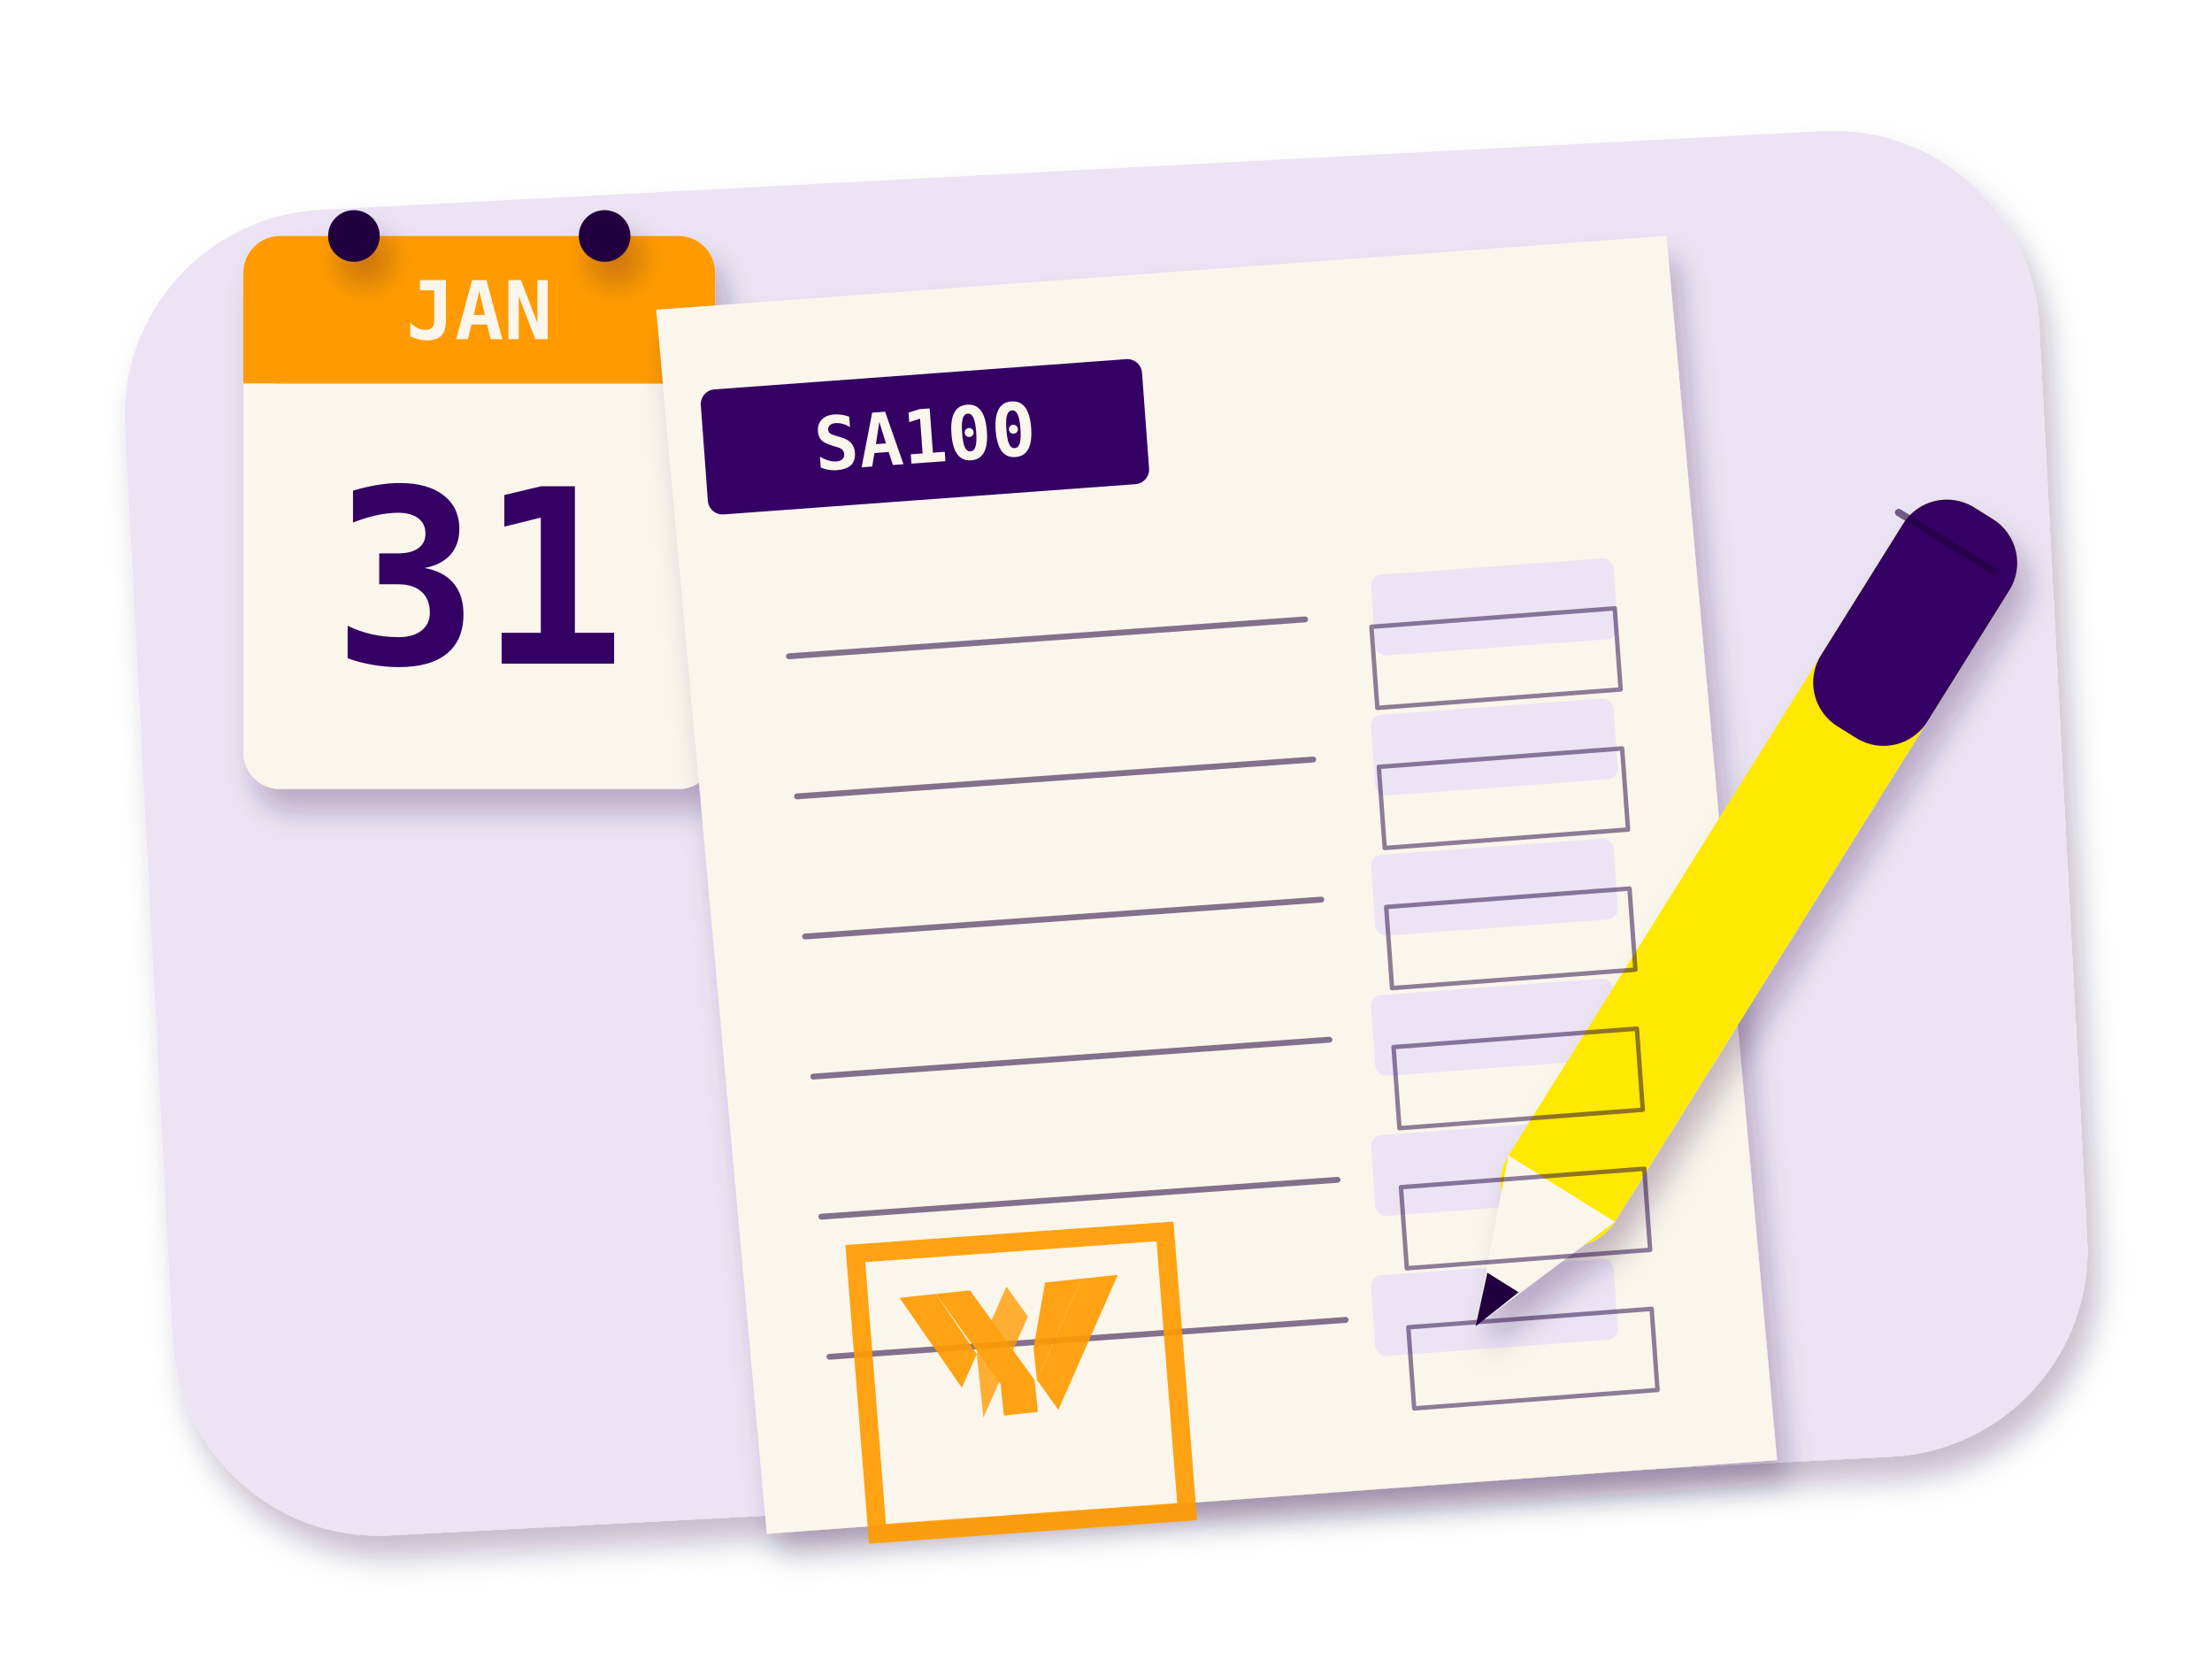
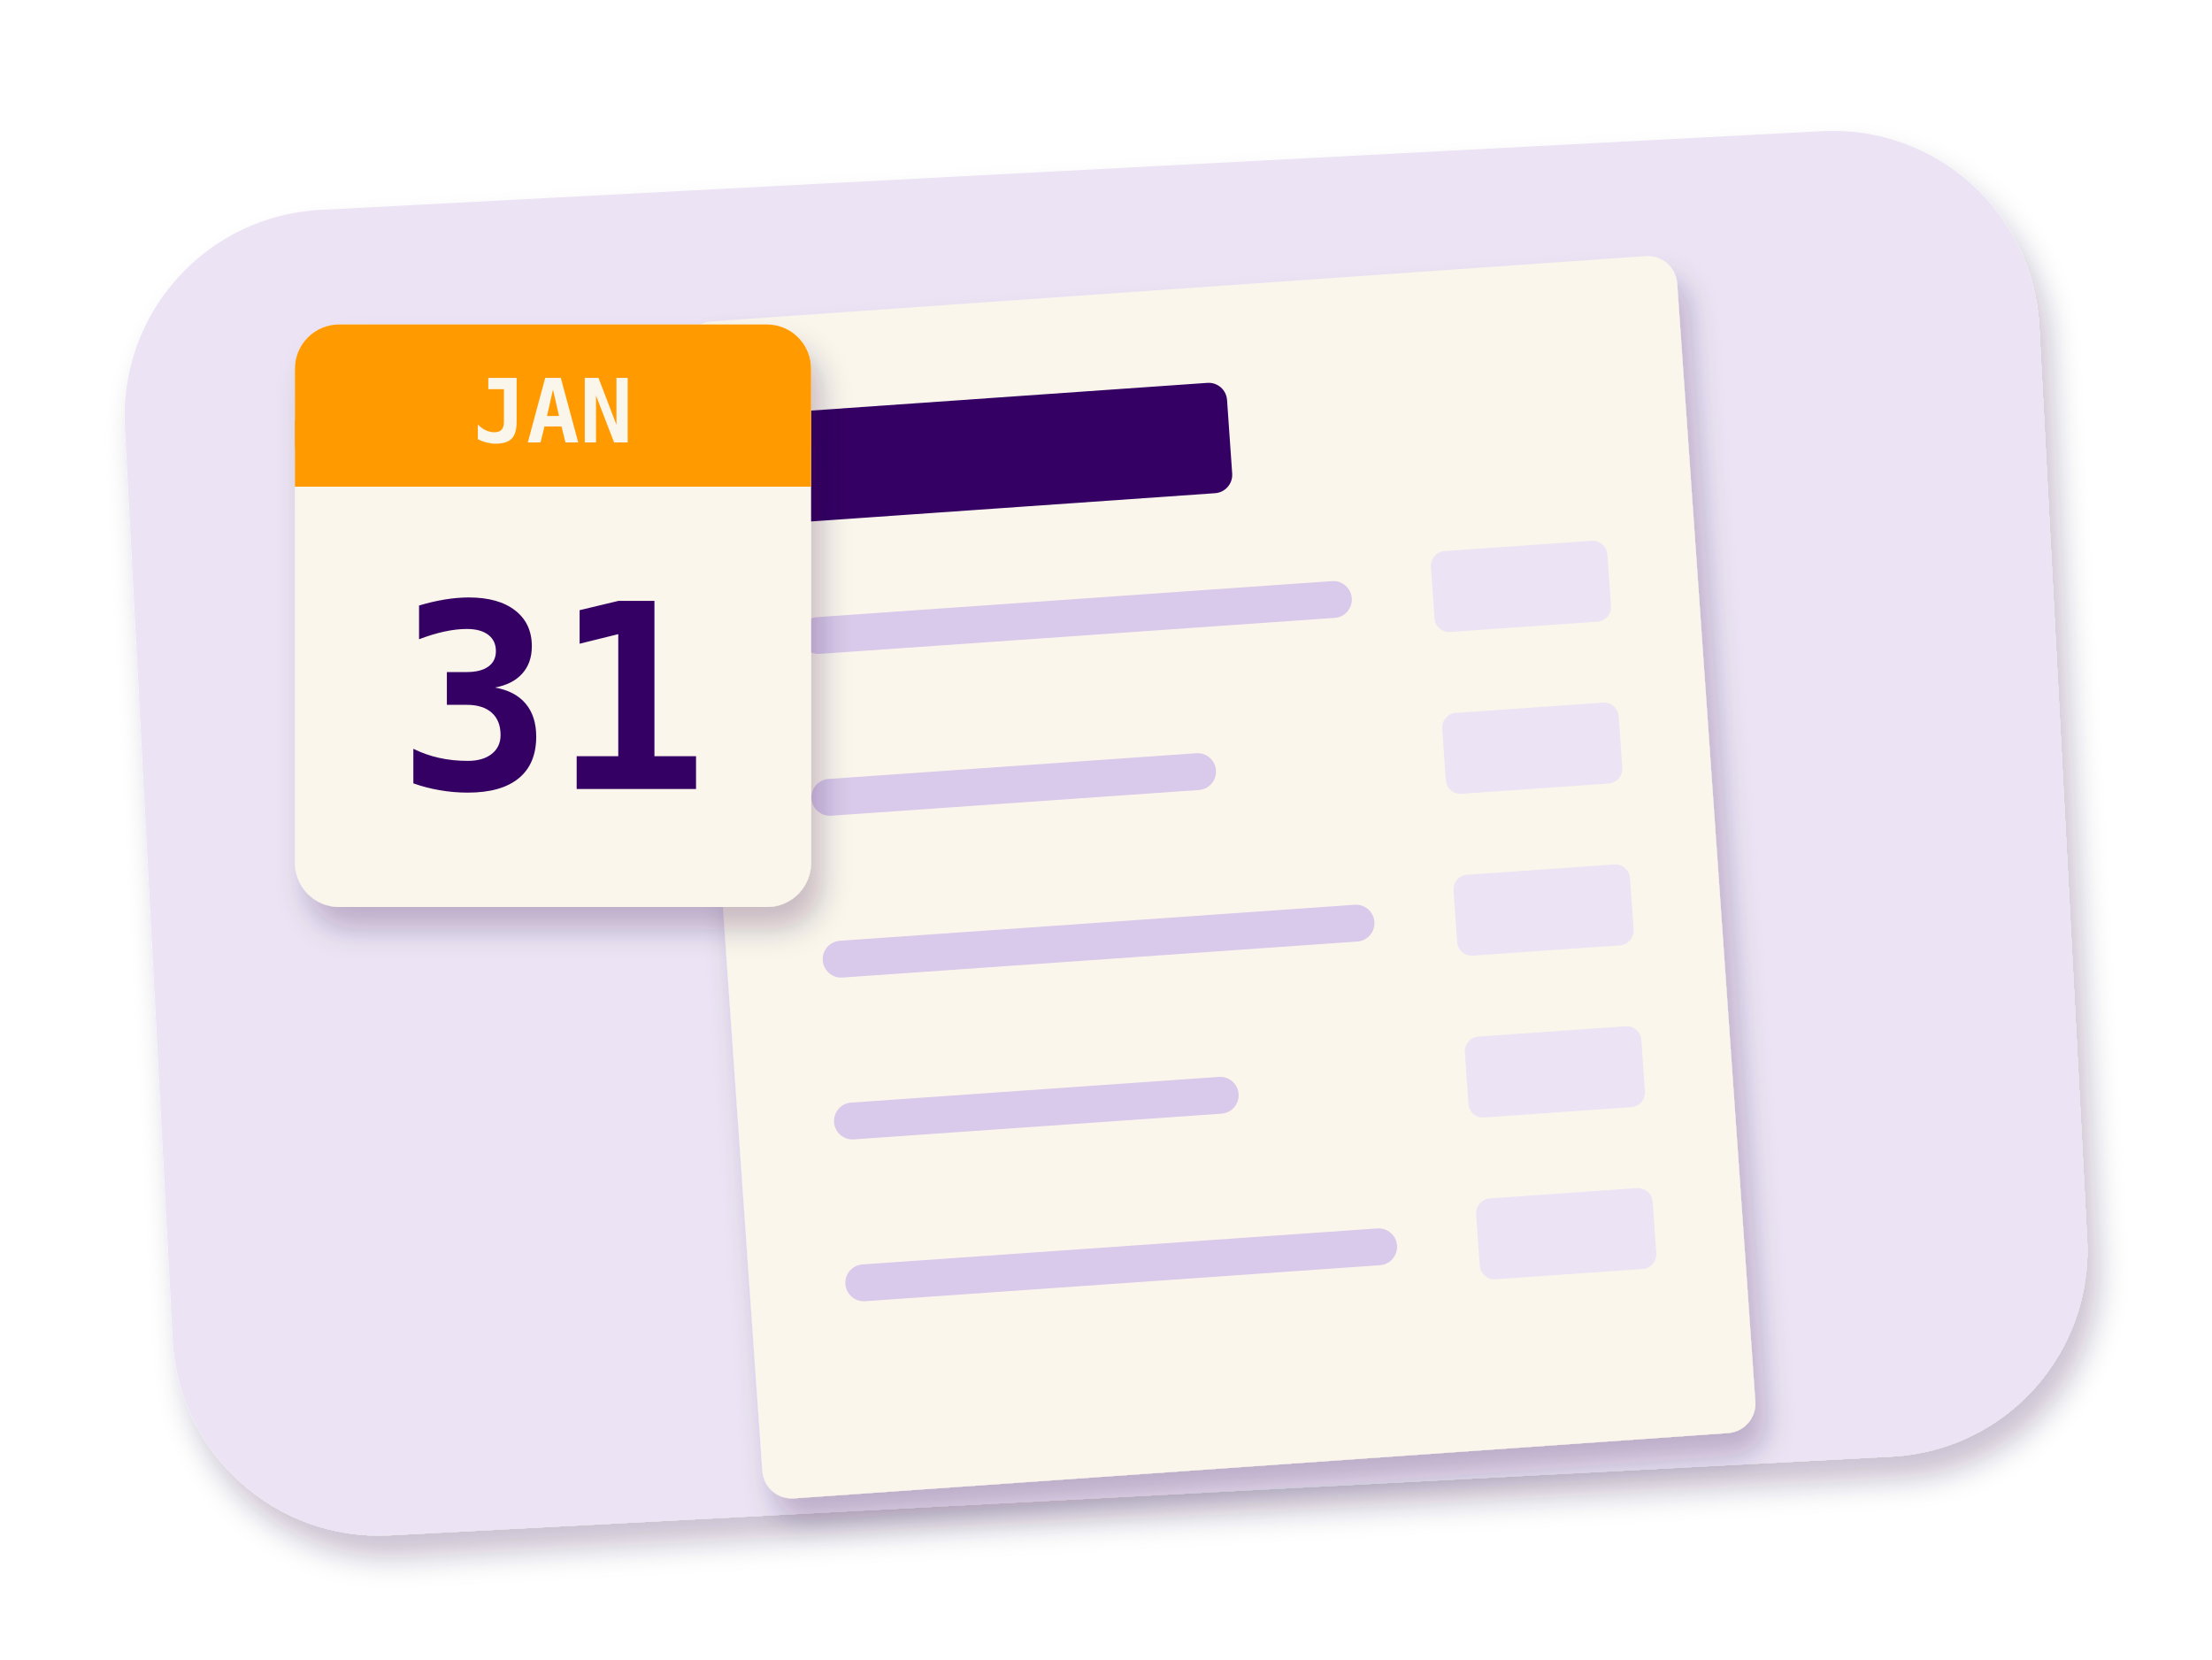
<svg xmlns="http://www.w3.org/2000/svg" viewBox="0 0 600 450" width="600" height="450">
  <defs>
    <filter id="paper" x="-8%" y="-8%" width="116%" height="122%" color-interpolation-filters="sRGB">
      <feTurbulence type="fractalNoise" baseFrequency="1.15" numOctaves="2" seed="5" result="t" />
      <feDiffuseLighting in="t" lighting-color="#ffffff" surfaceScale=".7" result="lit">
        <feDistantLight azimuth="235" elevation="68" />
      </feDiffuseLighting>
      <feComposite in="lit" in2="SourceAlpha" operator="in" result="tex" />
      <feBlend in="SourceGraphic" in2="tex" mode="multiply" result="papered" />
      <feComposite in="papered" in2="SourceAlpha" operator="in" result="cut" />
-       <feDropShadow in="cut" dx="3" dy="6" stdDeviation="4" flood-color="#22003f" flood-opacity="0.26" />
+       <feDropShadow in="cut" dx="3" dy="6" stdDeviation="4" flood-color="#22003f" flood-opacity="0.24" />
    </filter>
  </defs>
  <g filter="url(#paper)">
    <rect x="40" y="46" width="520" height="360" rx="56" fill="#ece4f4" transform="rotate(-3 300.0 226.0)" />
  </g>
  <g filter="url(#paper)">
-     <rect x="66" y="64" width="128" height="150" rx="10" fill="#fbf6ec" />
-     <rect x="66" y="64" width="128" height="40" rx="10" fill="#ff9b00" />
-     <rect x="66" y="88" width="128" height="16" rx="0" fill="#ff9b00" />
-     <text x="130" y="92" font-family="Red Hat Mono, monospace" font-weight="700" font-size="22" fill="#fbf6ec" text-anchor="middle">JAN</text>
-     <text x="130" y="180" font-family="Red Hat Mono, monospace" font-weight="700" font-size="66" fill="#360064" text-anchor="middle">31</text>
-   </g>
-   <g filter="url(#paper)">
-     <path d="M178 84 L452 64 L482 396 L208 416 Z" fill="#fbf6ec" />
-     <g transform="rotate(-4.2 330 240)">
-       <rect x="200" y="96" width="120" height="34" rx="4" fill="#360064" />
-       <text x="260" y="120" font-family="Red Hat Mono, monospace" font-weight="700" font-size="20" fill="#fbf6ec" text-anchor="middle">SA100</text>
-     </g>
-     <g transform="rotate(-4.2 400 160)">
-       <rect x="372" y="154" width="66" height="22" rx="3" fill="#ece4f4" />
-     </g>
-     <g transform="rotate(-4.2 400 198)">
-       <rect x="372" y="192" width="66" height="22" rx="3" fill="#ece4f4" />
-     </g>
-     <g transform="rotate(-4.2 400 236)">
-       <rect x="372" y="230" width="66" height="22" rx="3" fill="#ece4f4" />
-     </g>
-     <g transform="rotate(-4.2 400 274)">
-       <rect x="372" y="268" width="66" height="22" rx="3" fill="#ece4f4" />
-     </g>
-     <g transform="rotate(-4.2 400 312)">
-       <rect x="372" y="306" width="66" height="22" rx="3" fill="#ece4f4" />
-     </g>
-     <g transform="rotate(-4.2 400 350)">
-       <rect x="372" y="344" width="66" height="22" rx="3" fill="#ece4f4" />
+     <g transform="rotate(-4 330 240)">
+       <rect x="196" y="78" width="270" height="320" rx="8" fill="#fbf6ec" />
+       <rect x="222" y="104" width="120" height="30" rx="5" fill="#360064" />
+       <rect x="222" y="160" width="150" height="10" rx="5" fill="#d9c9ea" />
+       <rect x="394" y="154" width="48" height="22" rx="4" fill="#ece4f4" />
+       <rect x="222" y="204" width="110" height="10" rx="5" fill="#d9c9ea" />
+       <rect x="394" y="198" width="48" height="22" rx="4" fill="#ece4f4" />
+       <rect x="222" y="248" width="150" height="10" rx="5" fill="#d9c9ea" />
+       <rect x="394" y="242" width="48" height="22" rx="4" fill="#ece4f4" />
+       <rect x="222" y="292" width="110" height="10" rx="5" fill="#d9c9ea" />
+       <rect x="394" y="286" width="48" height="22" rx="4" fill="#ece4f4" />
+       <rect x="222" y="336" width="150" height="10" rx="5" fill="#d9c9ea" />
+       <rect x="394" y="330" width="48" height="22" rx="4" fill="#ece4f4" />
    </g>
  </g>
  <g filter="url(#paper)">
-     <circle cx="96" cy="64" r="7" fill="#22003f" />
-     <circle cx="164" cy="64" r="7" fill="#22003f" />
-     <g transform="rotate(32 470 250)">
-       <rect x="452" y="120" width="34" height="230" rx="14" fill="#ffe900" />
-       <rect x="452" y="120" width="34" height="70" rx="14" fill="#360064" />
-       <path d="M452 336 h34 l-17 44 z" fill="#fbf6ec" />
-       <path d="M464 366 h10 l-5 14 z" fill="#22003f" />
-     </g>
-   </g>
-   <g>
-     <path d="M214.0 178 L354.0 168" fill="none" stroke="#22003f" stroke-width="1.6" stroke-linecap="round" stroke-linejoin="round" opacity="0.55" />
-     <path d="M372 170 l66 -5 l1.6 22 l-66 5 z" fill="none" stroke="#22003f" stroke-width="1.2" stroke-linecap="round" stroke-linejoin="round" opacity="0.5" />
-     <path d="M216.2 216 L356.2 206" fill="none" stroke="#22003f" stroke-width="1.6" stroke-linecap="round" stroke-linejoin="round" opacity="0.55" />
-     <path d="M374 208 l66 -5 l1.6 22 l-66 5 z" fill="none" stroke="#22003f" stroke-width="1.2" stroke-linecap="round" stroke-linejoin="round" opacity="0.5" />
-     <path d="M218.4 254 L358.4 244" fill="none" stroke="#22003f" stroke-width="1.6" stroke-linecap="round" stroke-linejoin="round" opacity="0.55" />
-     <path d="M376 246 l66 -5 l1.6 22 l-66 5 z" fill="none" stroke="#22003f" stroke-width="1.2" stroke-linecap="round" stroke-linejoin="round" opacity="0.5" />
-     <path d="M220.6 292 L360.6 282" fill="none" stroke="#22003f" stroke-width="1.6" stroke-linecap="round" stroke-linejoin="round" opacity="0.55" />
-     <path d="M378 284 l66 -5 l1.6 22 l-66 5 z" fill="none" stroke="#22003f" stroke-width="1.2" stroke-linecap="round" stroke-linejoin="round" opacity="0.5" />
-     <path d="M222.8 330 L362.8 320" fill="none" stroke="#22003f" stroke-width="1.6" stroke-linecap="round" stroke-linejoin="round" opacity="0.55" />
-     <path d="M380 322 l66 -5 l1.6 22 l-66 5 z" fill="none" stroke="#22003f" stroke-width="1.2" stroke-linecap="round" stroke-linejoin="round" opacity="0.5" />
-     <path d="M225.0 368 L365.0 358" fill="none" stroke="#22003f" stroke-width="1.6" stroke-linecap="round" stroke-linejoin="round" opacity="0.55" />
-     <path d="M382 360 l66 -5 l1.6 22 l-66 5 z" fill="none" stroke="#22003f" stroke-width="1.2" stroke-linecap="round" stroke-linejoin="round" opacity="0.5" />
-     <g opacity=".92">
-       <path d="M232 340 l84 -6 l6 76 l-84 6 z" fill="none" stroke="#ff9b00" stroke-width="5" />
-       <g transform="translate(244 352) rotate(-6) scale(0.62)" fill="#ff9b00">
-         <path d="M0 0h16l15 28 -8 14z" />
-         <path d="M16 0h15l24 42v14h-15v-14z" />
-         <path d="M31 28l16-28 8 14-24 42z" opacity=".85" />
-         <path d="M64 0h16l-24 42v-14z" />
-         <path d="M80 0h16l-32 56-8-14z" />
-       </g>
-     </g>
-     <path d="M541 155 l-26 -16" fill="none" stroke="#22003f" stroke-width="2" stroke-linecap="round" stroke-linejoin="round" opacity="0.6" />
+     <rect x="80" y="88" width="140" height="158" rx="12" fill="#fbf6ec" />
+     <rect x="80" y="88" width="140" height="44" rx="12" fill="#ff9b00" />
+     <rect x="80" y="114" width="140" height="18" rx="0" fill="#ff9b00" />
+     <text x="150" y="120" font-family="Red Hat Mono, monospace" font-weight="700" font-size="24" fill="#fbf6ec" text-anchor="middle">JAN</text>
+     <text x="150" y="214" font-family="Red Hat Mono, monospace" font-weight="700" font-size="70" fill="#360064" text-anchor="middle">31</text>
  </g>
</svg>
